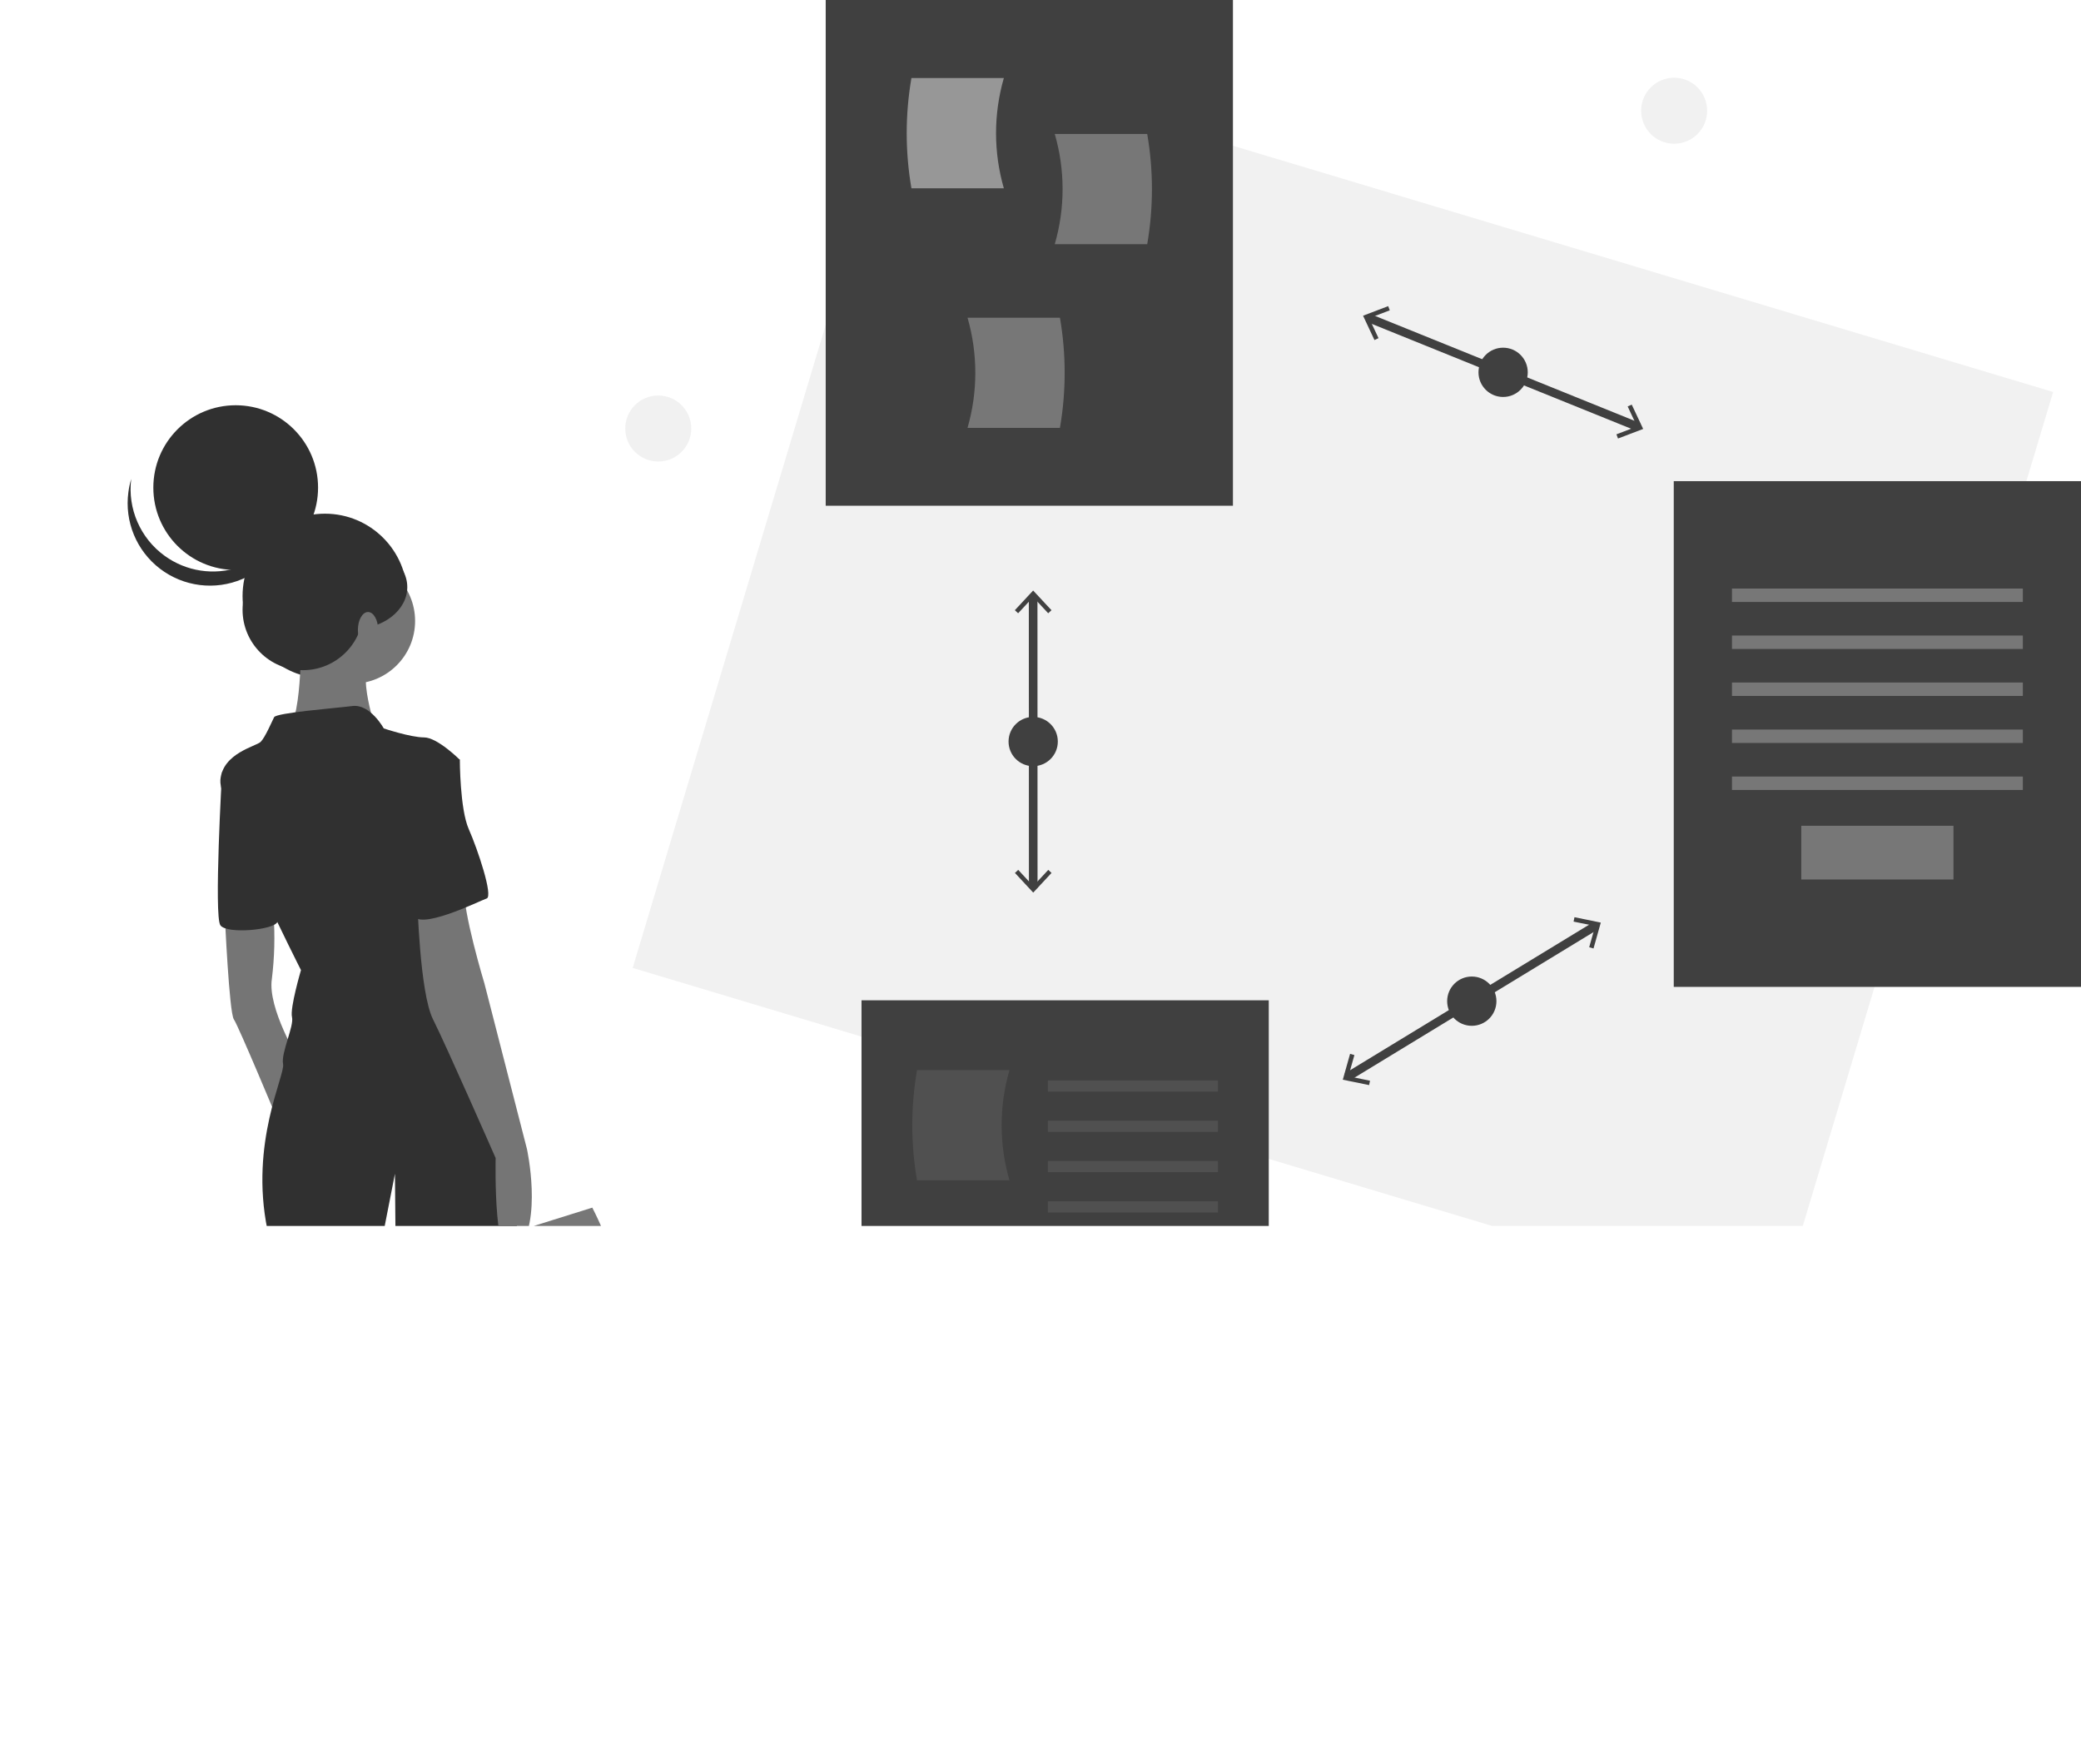
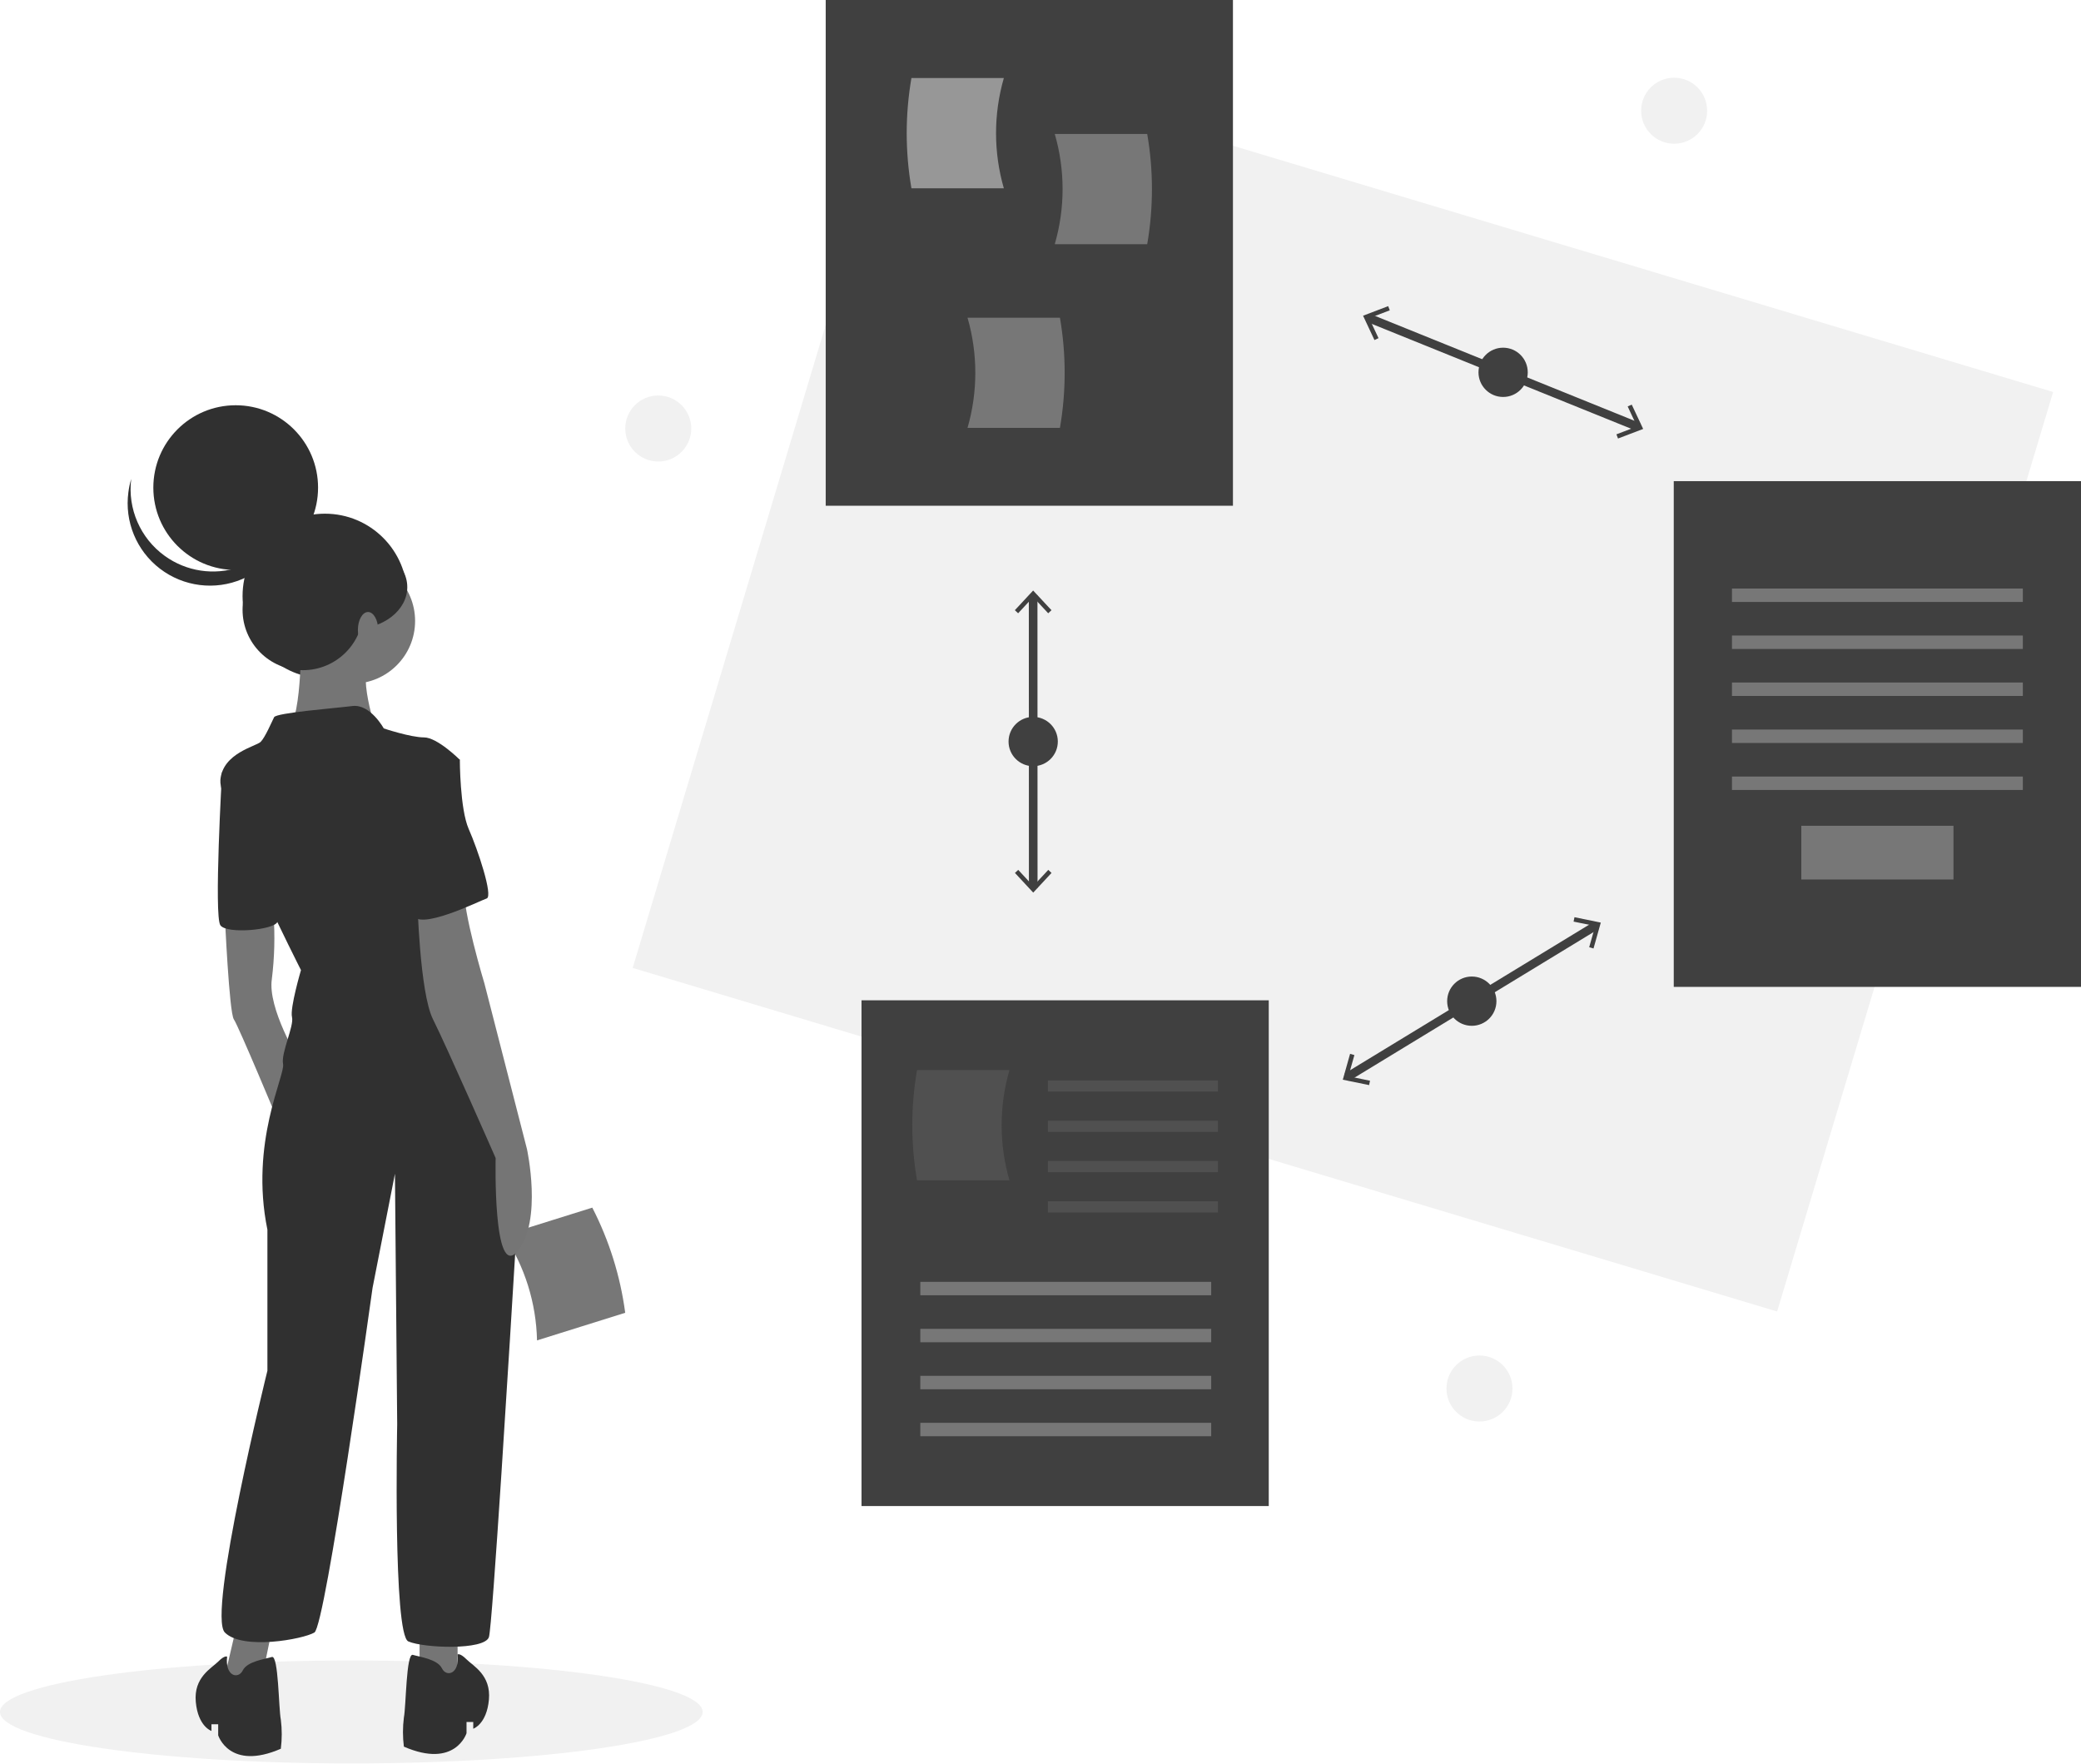
<svg xmlns="http://www.w3.org/2000/svg" width="482.33" height="408.69" viewBox="0 0 482.33 408.69">
-   <defs>
-     <clipPath id="clip-path" transform="translate(-244.53 -24.83)">
-       <rect width="741.47" height="308.96" style="fill:none" />
-     </clipPath>
-   </defs>
  <g id="Layer_2" data-name="Layer 2">
    <g id="Create_Button" data-name="Create Button">
      <g style="clip-path:url(#clip-path)">
        <circle cx="388.03" cy="25.66" r="7.65" style="fill:#f1f1f1" />
        <circle cx="342.91" cy="321.8" r="7.65" style="fill:#f1f1f1" />
        <circle cx="152.57" cy="99.31" r="7.65" style="fill:#f1f1f1" />
        <ellipse cx="81.43" cy="396.76" rx="81.43" ry="11.93" style="fill:#f1f1f1" />
        <path d="M369,335.48l20.44-6.4a74.85,74.85,0,0,0-7.63-24.37l-20.45,6.4A45.92,45.92,0,0,1,369,335.48Z" transform="translate(-244.53 -24.83)" style="fill:#777" />
        <circle cx="75.31" cy="138.14" r="19.09" style="fill:#303030" />
        <polygon points="54.72 377.31 51.09 392.87 59.9 392.87 63.53 375.24 54.72 377.31" style="fill:#757575" />
        <polygon points="97.25 377.31 97.25 391.83 106.06 392.87 106.06 377.31 97.25 377.31" style="fill:#757575" />
        <path d="M296.65,237.21s1,22.3,2.08,23.86,10.37,23.86,10.37,23.86l4.67-14.52s-7.26-11.93-6.23-18.68a77.41,77.41,0,0,0,.39-15Z" transform="translate(-244.53 -24.83)" style="fill:#757575" />
        <circle cx="81.69" cy="143.92" r="14.52" style="fill:#757575" />
        <path d="M314.29,170.31s.51,20.74-3.12,23.86,20.75.51,20.75.51-5.19-14.52-1-17.63S314.29,170.31,314.29,170.31Z" transform="translate(-244.53 -24.83)" style="fill:#757575" />
        <path d="M333.48,193.65s-3.12-5.71-7.27-5.19-17.63,1.56-18.15,2.59-2.07,4.67-3.11,5.71-8.82,2.59-9.34,8.82,18.68,44.08,18.68,44.08-2.6,8.82-2.08,10.89-2.59,8.3-2.07,10.89-7.78,18.16-3.63,38.38V342.5s-14,56.53-9.86,60.68,18.15,1.55,20.75,0,13.48-79.87,13.48-79.87l5.19-26.45.52,58.08s-1,48.76,2.59,50.31,17.63,2.08,18.67-1c.81-2.42,4.77-67,6.48-95.3a106.05,106.05,0,0,0-2.28-29.14c-2.16-9.79-5.3-21.29-8.87-26C346.44,245,342.29,217,342.29,217l8.82-16.08s-5.19-5.19-8.3-5.19S333.48,193.65,333.48,193.65Z" transform="translate(-244.53 -24.83)" style="fill:#303030" />
        <path d="M298.73,202,296,203.81s-1.93,33.4-.38,35.48,12.38,1.06,13.19-.77S298.73,202,298.73,202Z" transform="translate(-244.53 -24.83)" style="fill:#303030" />
        <path d="M341.25,233.06s.52,21.79,3.64,28,14.52,32.16,14.52,32.16-.67,28.54,5.11,21.53,2.15-23.61,2.15-23.61l-9.86-38.38s-5.18-17.11-4.66-22.3S341.25,233.06,341.25,233.06Z" transform="translate(-244.53 -24.83)" style="fill:#757575" />
        <path d="M350.59,408.26s.52-.41,2.07,1.14,5.71,3.63,5.19,9.34-3.63,6.74-3.63,6.74v-1.56h-1.56v2.6s-2.59,8.29-14.52,3.11a26.82,26.82,0,0,1,0-6.74c.52-2.6.52-15,2.08-14.53s5.7,1,6.74,3.12S351.11,412.82,350.59,408.26Z" transform="translate(-244.53 -24.83)" style="fill:#303030" />
        <path d="M297.17,408.78s-.52-.42-2.07,1.14-5.71,3.63-5.19,9.34,3.63,6.74,3.63,6.74v-1.56h1.56V427s2.59,8.3,14.52,3.12a26.88,26.88,0,0,0,0-6.75c-.52-2.59-.52-15-2.08-14.52s-5.7,1-6.74,3.11S296.65,413.34,297.17,408.78Z" transform="translate(-244.53 -24.83)" style="fill:#303030" />
        <path d="M343.85,199.35l7.26,1.56s0,11.41,2.07,16.08,5.71,15.56,4.15,16.07-16.08,7.78-17.11,3.63S336.59,199.35,343.85,199.35Z" transform="translate(-244.53 -24.83)" style="fill:#303030" />
        <circle cx="54.63" cy="113.01" r="19.09" style="fill:#303030" />
        <path d="M282.7,153.65a19.07,19.07,0,0,0,29.47-10,19.09,19.09,0,1,1-37.88-4.76,18.72,18.72,0,0,1,.65-3.06A19.08,19.08,0,0,0,282.7,153.65Z" transform="translate(-244.53 -24.83)" style="fill:#303030" />
        <circle cx="70.22" cy="141.32" r="14" style="fill:#303030" />
        <ellipse cx="81.99" cy="136.07" rx="12.41" ry="9.7" style="fill:#303030" />
        <ellipse cx="85.3" cy="146.01" rx="2.35" ry="4.17" style="fill:#757575" />
        <rect x="444.58" y="43.96" width="222.5" height="276.95" transform="translate(-23.29 637.49) rotate(-73.29)" style="fill:#f1f1f1" />
        <line x1="316.97" y1="73.59" x2="379.8" y2="98.99" style="fill:none;stroke:#404040;stroke-miterlimit:10;stroke-width:2px" />
        <polygon points="318.57 78.81 319.51 78.37 317.34 73.74 322.12 71.92 321.75 70.95 315.93 73.17 318.57 78.81" style="fill:#404040" />
        <polygon points="375.02 101.63 374.65 100.66 379.43 98.84 377.26 94.2 378.2 93.77 380.85 99.41 375.02 101.63" style="fill:#404040" />
        <circle cx="348.39" cy="86.29" r="5.71" style="fill:#404040" />
        <line x1="312.19" y1="249.65" x2="370.07" y2="214.41" style="fill:none;stroke:#404040;stroke-miterlimit:10;stroke-width:2px" />
        <polygon points="317.33 251.48 317.54 250.47 312.53 249.44 313.92 244.52 312.92 244.24 311.23 250.23 317.33 251.48" style="fill:#404040" />
        <polygon points="369.34 219.82 368.34 219.53 369.73 214.61 364.72 213.59 364.93 212.57 371.03 213.82 369.34 219.82" style="fill:#404040" />
        <circle cx="341.13" cy="232.03" r="5.71" style="fill:#404040" />
        <line x1="239.46" y1="137.98" x2="239.48" y2="205.75" style="fill:none;stroke:#404040;stroke-miterlimit:10;stroke-width:2px" />
        <polygon points="235.22 141.42 235.98 142.13 239.46 138.38 242.95 142.13 243.71 141.42 239.46 136.86 235.22 141.42" style="fill:#404040" />
        <polygon points="235.24 202.31 236 201.6 239.48 205.35 242.97 201.6 243.72 202.31 239.48 206.87 235.24 202.31" style="fill:#404040" />
        <circle cx="239.47" cy="171.86" r="5.71" style="fill:#404040" />
        <rect x="191.38" width="94.39" height="117.21" style="fill:#404040" />
        <path d="M477.2,68.47H455.78a75.07,75.07,0,0,1,0-25.55H477.2A46,46,0,0,0,477.2,68.47Z" transform="translate(-244.53 -24.83)" style="fill:#979797" />
        <path d="M489,81.42h21.43a75,75,0,0,0,0-25.54H489A45.83,45.83,0,0,1,489,81.42Z" transform="translate(-244.53 -24.83)" style="fill:#777" />
        <path d="M468.78,124H490.2a75,75,0,0,0,0-25.54H468.78A46,46,0,0,1,468.78,124Z" transform="translate(-244.53 -24.83)" style="fill:#777" />
        <rect x="387.94" y="111.51" width="94.39" height="117.21" style="fill:#404040" />
        <rect x="401.43" y="136.4" width="67.42" height="3.11" style="fill:#777" />
        <rect x="401.43" y="147.29" width="67.42" height="3.11" style="fill:#777" />
        <rect x="401.43" y="158.18" width="67.42" height="3.11" style="fill:#777" />
        <rect x="401.43" y="169.08" width="67.42" height="3.11" style="fill:#777" />
        <rect x="401.43" y="179.97" width="67.42" height="3.11" style="fill:#777" />
        <rect x="417.5" y="191.38" width="35.27" height="12.45" style="fill:#777" />
        <rect x="199.68" y="231.83" width="94.39" height="117.21" style="fill:#404040" />
        <rect x="213.31" y="297.08" width="67.42" height="3.11" style="fill:#777" />
        <rect x="213.31" y="307.97" width="67.42" height="3.11" style="fill:#777" />
        <rect x="213.31" y="318.86" width="67.42" height="3.11" style="fill:#777" />
        <rect x="213.31" y="329.75" width="67.42" height="3.11" style="fill:#777" />
        <path d="M478.5,298.38H457.08a74.51,74.51,0,0,1,0-25.54H478.5A45.83,45.83,0,0,0,478.5,298.38Z" transform="translate(-244.53 -24.83)" style="fill:#777;opacity:0.3;isolation:isolate" />
        <rect x="242.88" y="250.4" width="39.42" height="2.59" style="fill:#777;opacity:0.3;isolation:isolate" />
        <rect x="242.88" y="259.74" width="39.42" height="2.59" style="fill:#777;opacity:0.3;isolation:isolate" />
        <rect x="242.88" y="269.07" width="39.42" height="2.59" style="fill:#777;opacity:0.3;isolation:isolate" />
        <rect x="242.88" y="278.41" width="39.42" height="2.59" style="fill:#777;opacity:0.3;isolation:isolate" />
      </g>
    </g>
  </g>
</svg>
